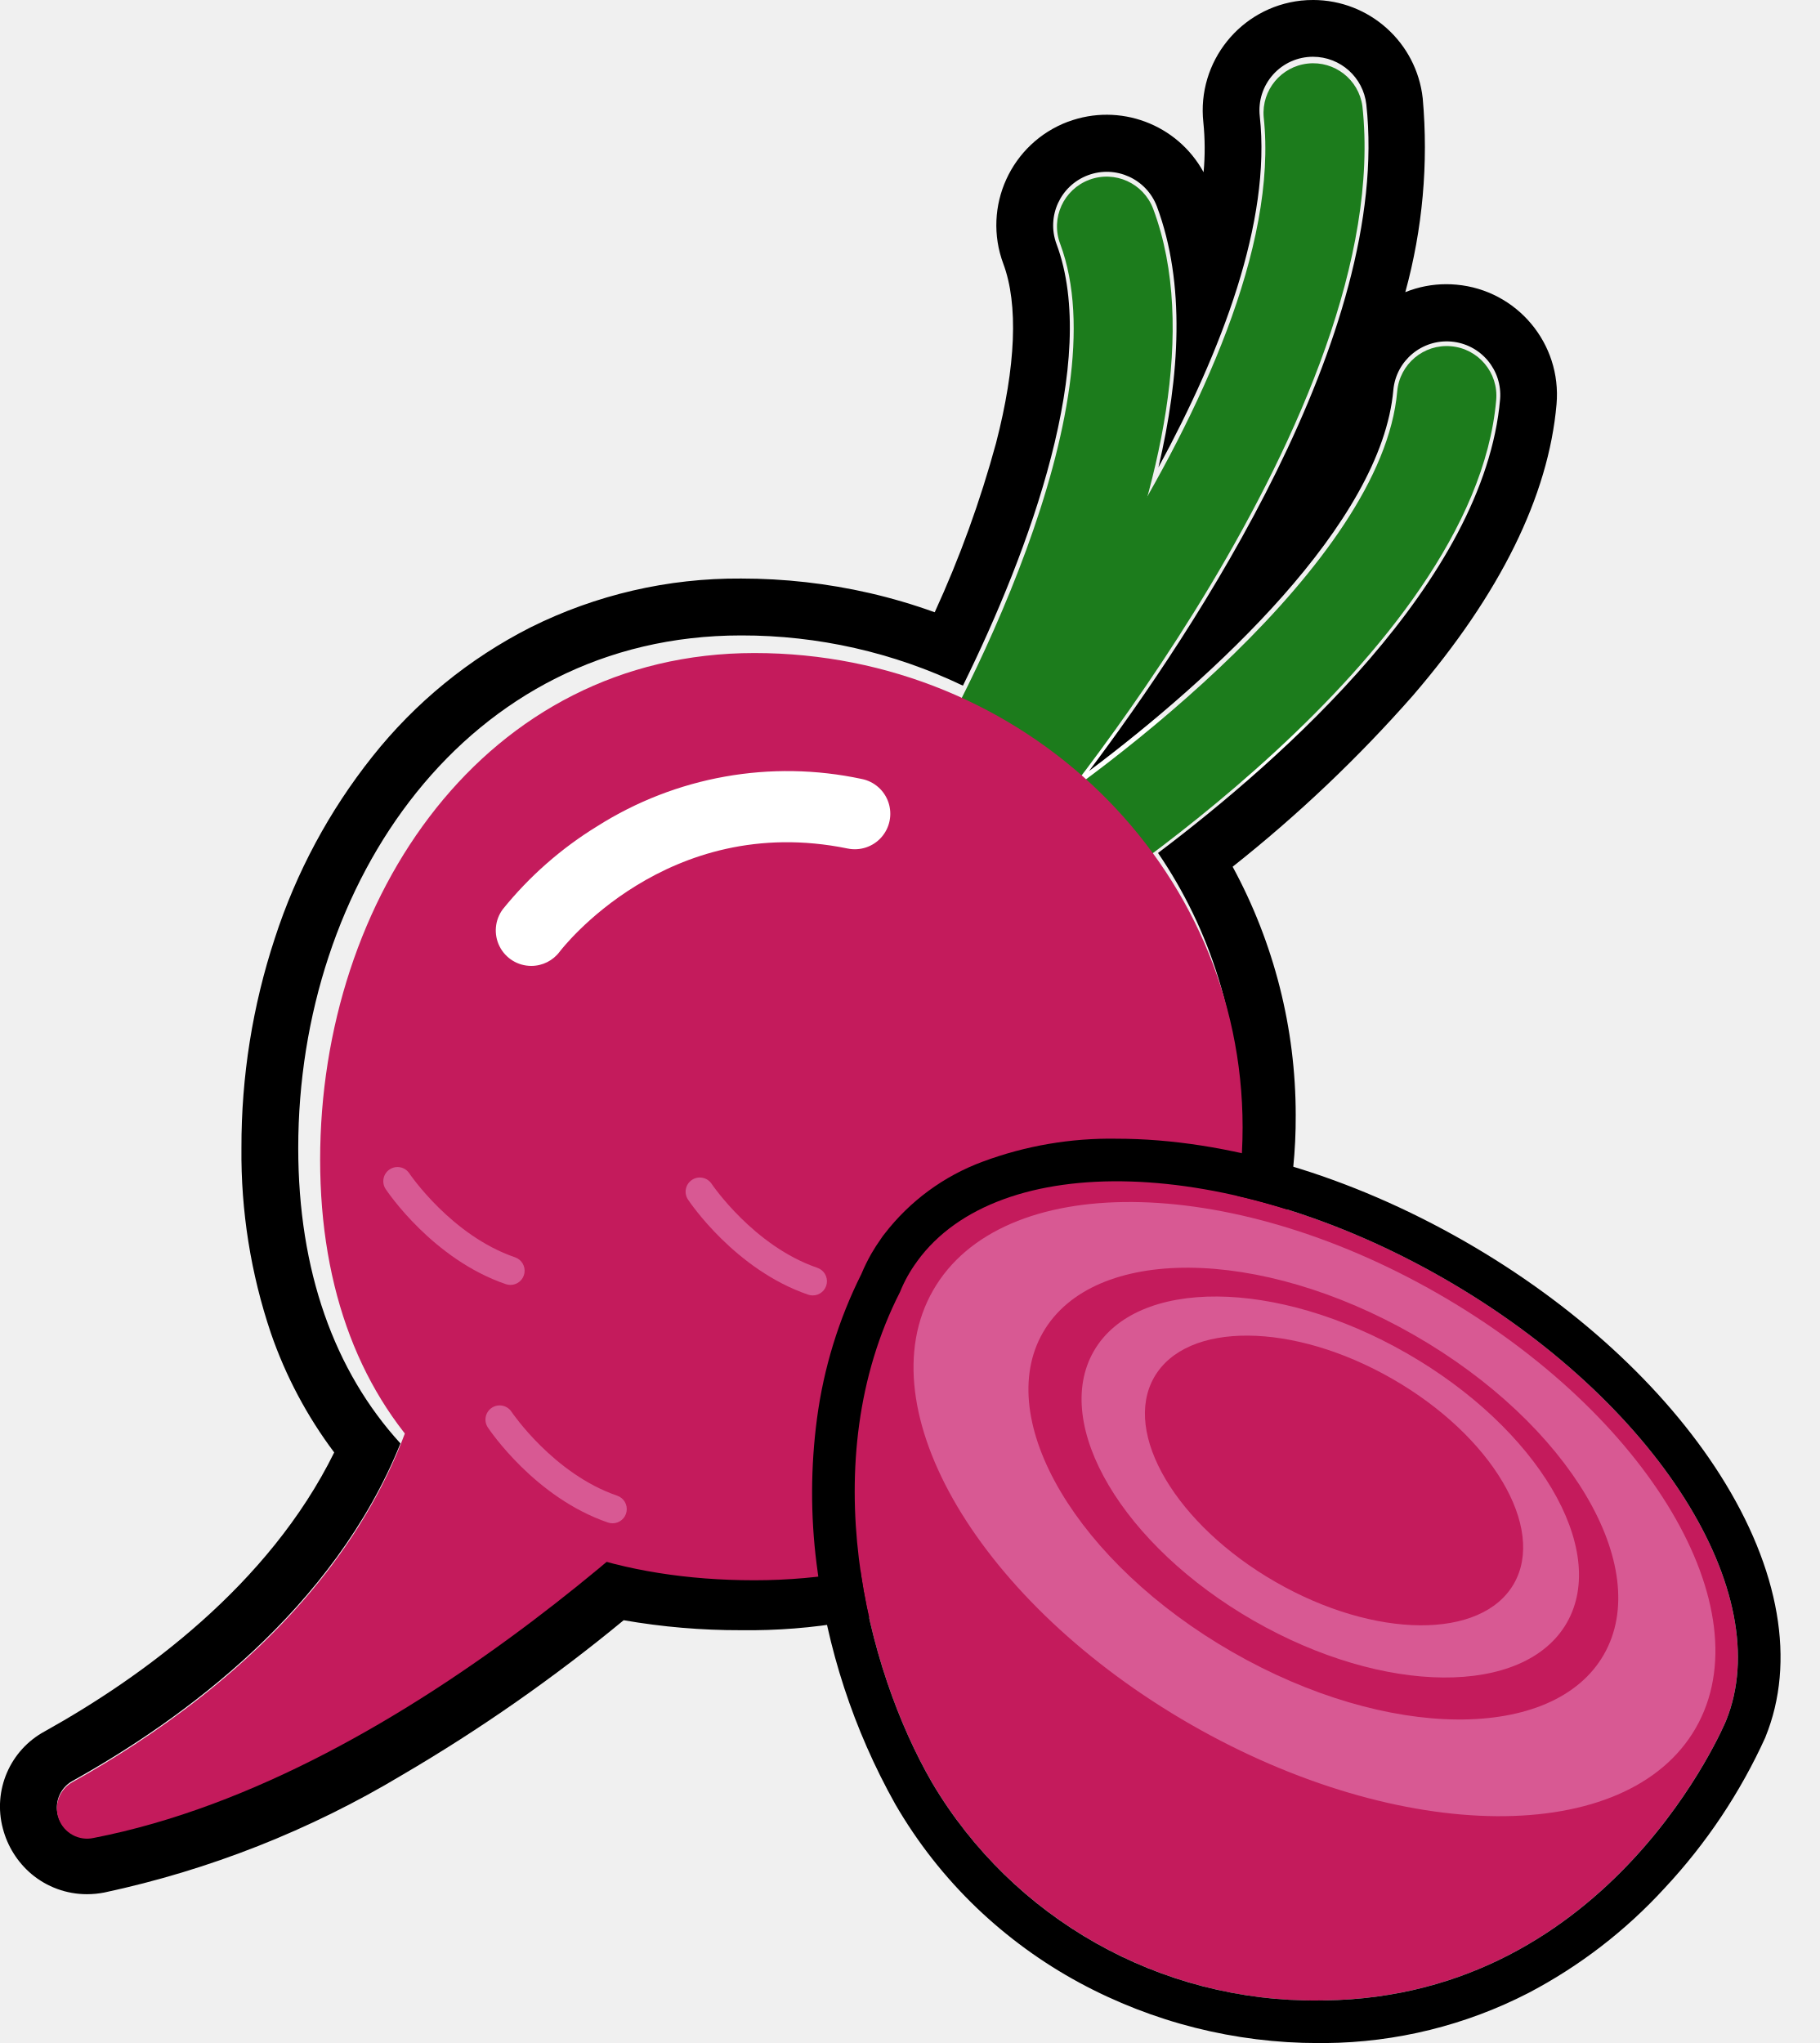
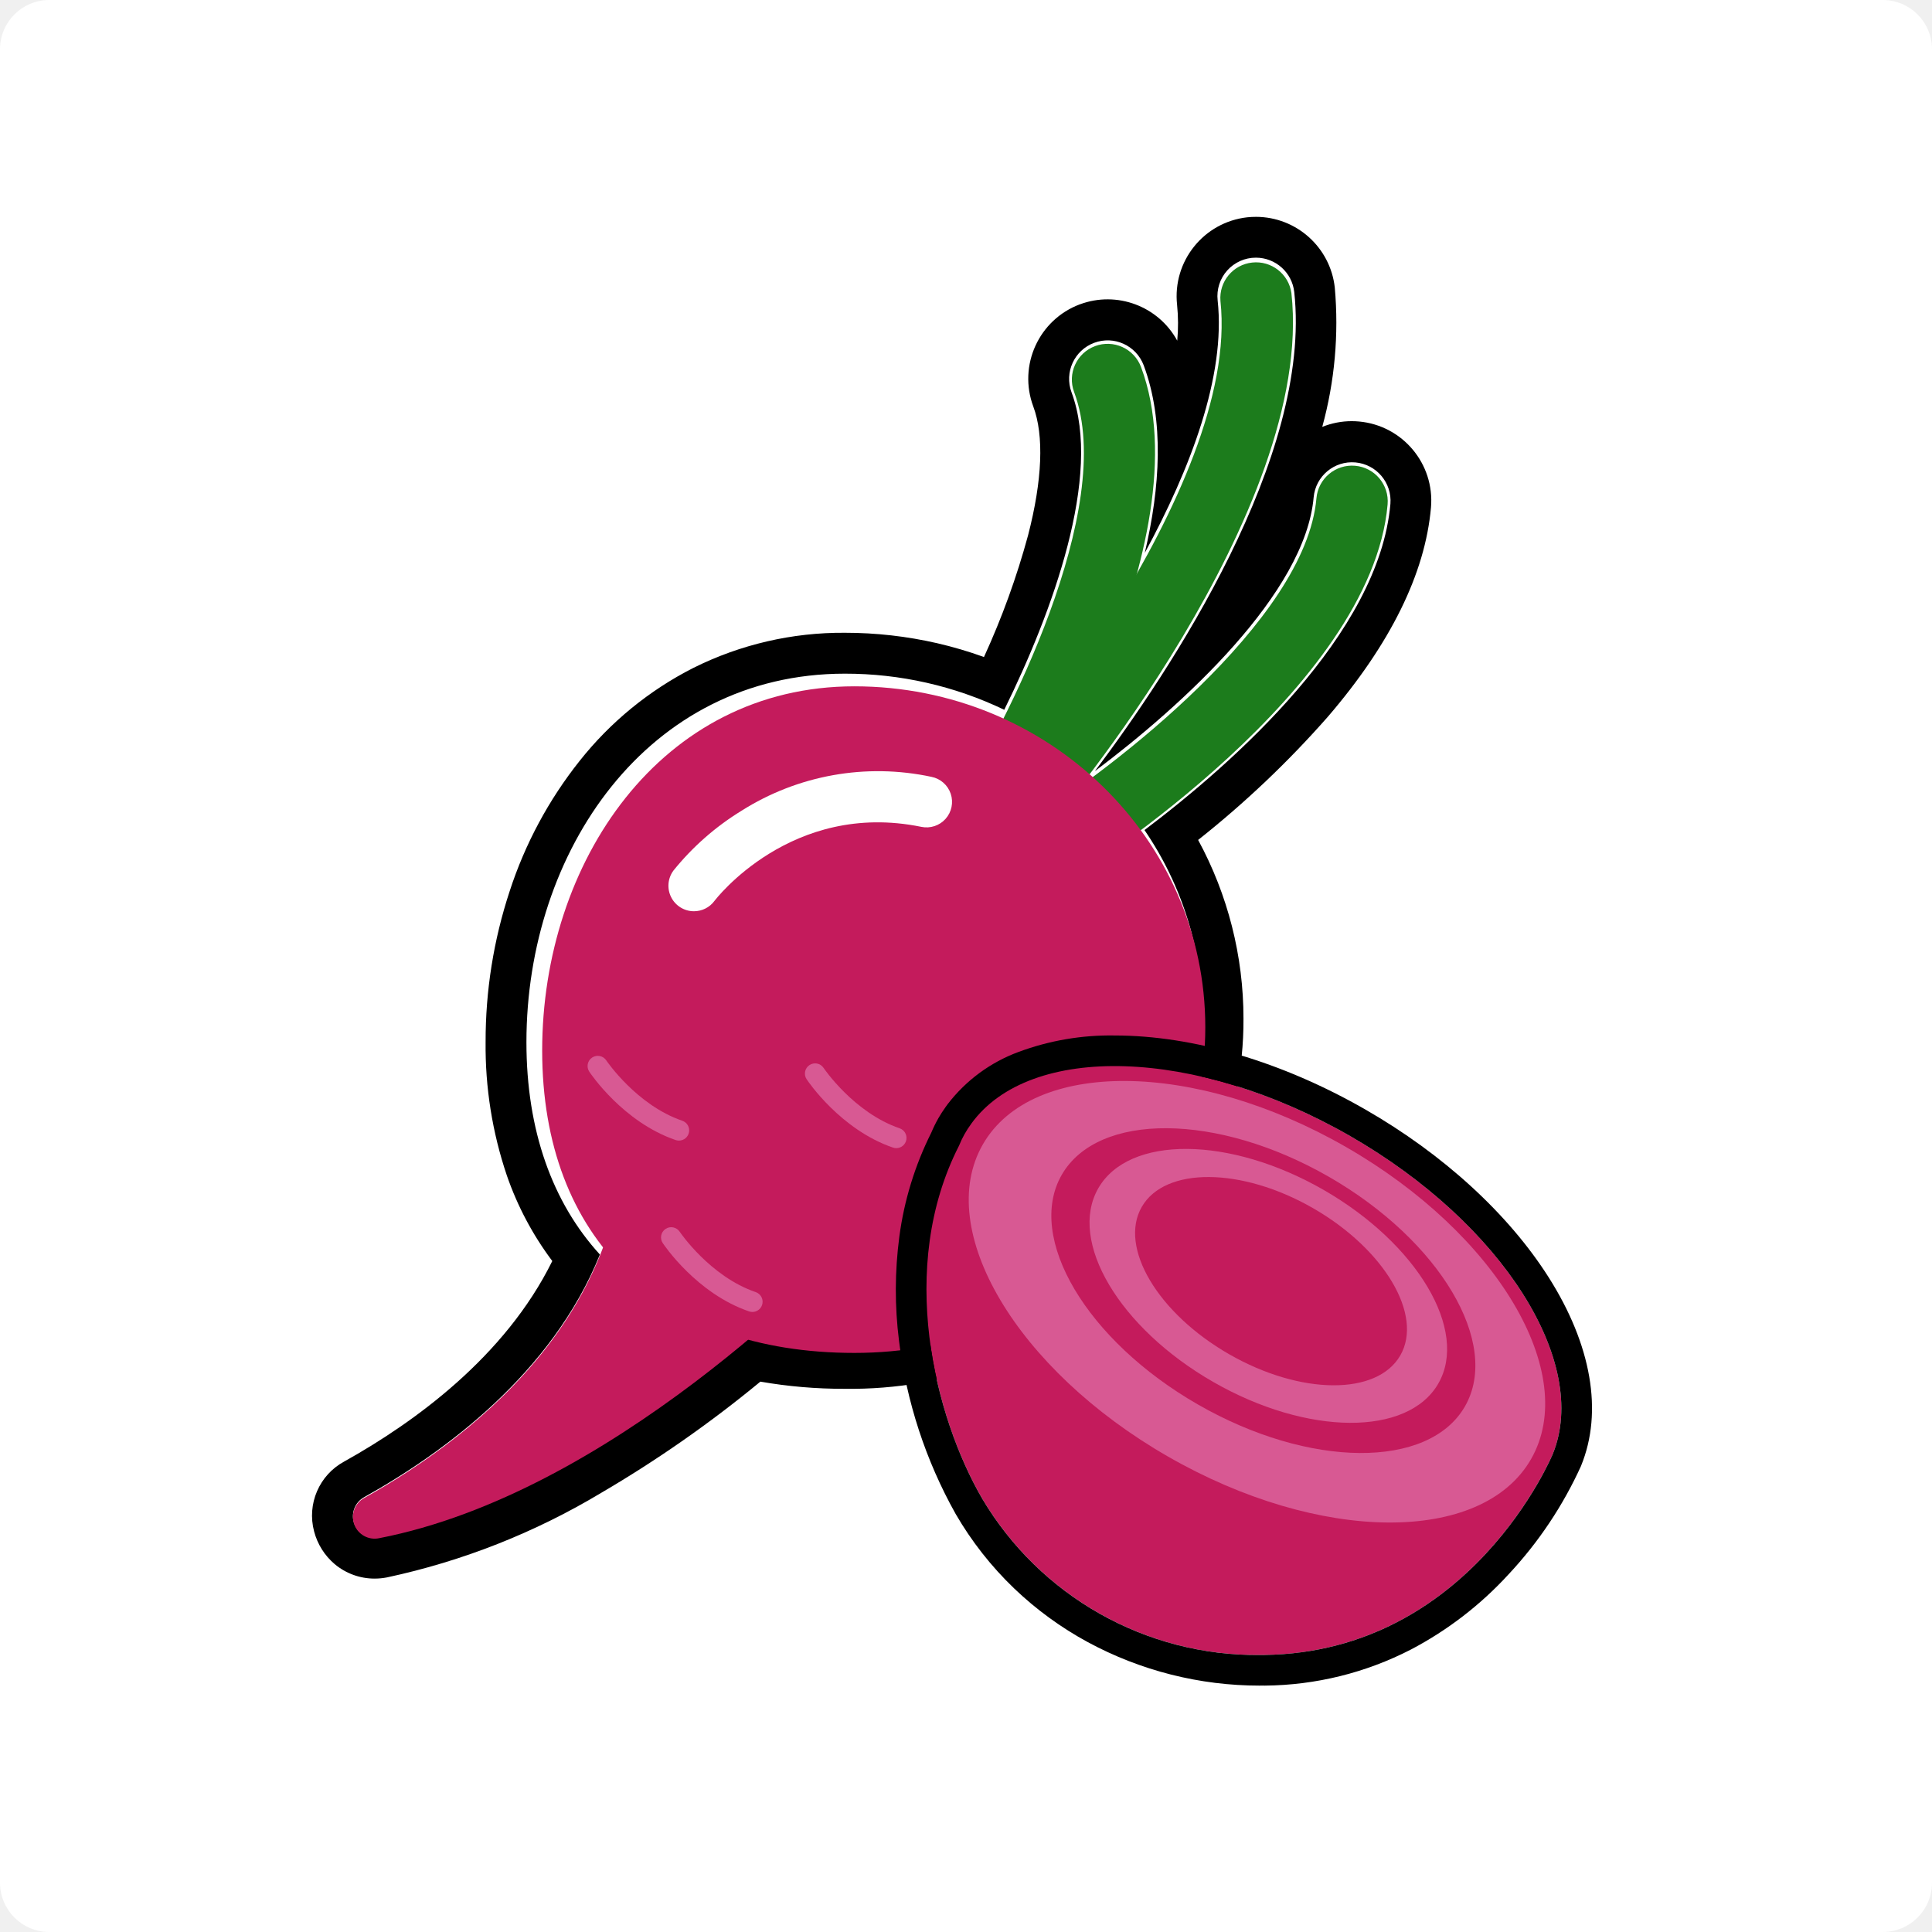
- <svg xmlns="http://www.w3.org/2000/svg" width="132.687" height="149" viewBox="0 0 132.687 149">
-   <g id="Group_1524" data-name="Group 1524" transform="translate(-238.626 -562)">
-     <path id="Path_2621" data-name="Path 2621" d="M299.342,552.052s7.71-10.351,21.1-7.613" transform="translate(11.719 72.464)" fill="none" stroke="#fff" stroke-linecap="round" stroke-miterlimit="10" stroke-width="5" />
-     <g id="Group_1144" data-name="Group 1144" transform="translate(-25.759 70.949)">
-       <g id="Group_1143" data-name="Group 1143" transform="translate(264.385 491.051)">
-         <path id="Path_3276" data-name="Path 3276" d="M360.141,495.191a3.9,3.9,0,0,0-3.883,4.332c.842,7.694-2.784,17.125-7.392,25.621,1.568-6.67,1.984-13.437-.113-19.043a3.909,3.909,0,0,0-7.322,2.74c3.16,8.441-1.947,22.327-6.822,32.217a37.259,37.259,0,0,0-16.174-3.664c-20.054,0-32.3,18.058-32.3,37.384,0,8.956,2.635,16.271,7.454,21.546-4.857,12.052-15.757,20.066-23.927,24.621a2.2,2.2,0,0,0,1.544,4.07c14.167-2.753,27.836-12.088,37.555-20.248a43.462,43.462,0,0,0,9.677,1.037c20.054,0,36.31-14.092,36.31-33.418a33.917,33.917,0,0,0-5.91-19.126c9.119-6.887,23.793-19.9,24.947-33.09a3.908,3.908,0,0,0-7.786-.682c-.853,9.741-13.245,21.075-22.192,27.794,7.7-10.249,22.05-31.882,20.222-48.608a3.916,3.916,0,0,0-3.887-3.483m0-4.141a8.057,8.057,0,0,1,8,7.174,39.933,39.933,0,0,1-1.271,14.134,7.977,7.977,0,0,1,2.99-.58c.246,0,.495.012.74.034a8.057,8.057,0,0,1,7.3,8.718c-.586,6.694-4.109,13.842-10.472,21.246a100.875,100.875,0,0,1-13.15,12.487,37.959,37.959,0,0,1,4.6,18.123,36.008,36.008,0,0,1-12,27.028,42.188,42.188,0,0,1-28.452,10.531,49.057,49.057,0,0,1-8.558-.728A123.015,123.015,0,0,1,293.72,620.5a71.2,71.2,0,0,1-21.726,8.576,6.668,6.668,0,0,1-1.266.123,6.294,6.294,0,0,1-4.058-1.48,6.5,6.5,0,0,1-2.075-3.307,6.23,6.23,0,0,1,3.05-7.088c7.128-3.974,16.331-10.643,21.113-20.343a31.668,31.668,0,0,1-4.613-8.688,40.919,40.919,0,0,1-2.152-13.52,48.534,48.534,0,0,1,2.437-15.3,42.21,42.21,0,0,1,7.107-13.236,34.843,34.843,0,0,1,11.532-9.427,33.885,33.885,0,0,1,15.367-3.565,41.816,41.816,0,0,1,9.369,1.06,41.265,41.265,0,0,1,4.747,1.4,79.815,79.815,0,0,0,4.473-12.342c1.45-5.6,1.633-10.126.529-13.076a8.063,8.063,0,0,1,4.718-10.36l.009,0a8.054,8.054,0,0,1,9.879,3.685,18.851,18.851,0,0,0-.017-3.641,8.06,8.06,0,0,1,7.127-8.876h.006A8.092,8.092,0,0,1,360.141,491.051Z" transform="translate(-264.385 -491.051)" />
-         <g id="Group_1142" data-name="Group 1142" transform="translate(4.143 4.508)">
-           <path id="Path_3277" data-name="Path 3277" d="M326.087,554.607a3.624,3.624,0,0,1-3.056-5.565c4.8-7.559,16.276-29.755,11.867-41.536a3.623,3.623,0,0,1,6.787-2.54c6.574,17.567-11.754,46.729-12.537,47.962A3.619,3.619,0,0,1,326.087,554.607Z" transform="translate(-261.727 -494.238)" fill="#1c7c1c" />
-           <path id="Path_3278" data-name="Path 3278" d="M332.1,556.041a3.624,3.624,0,0,1-1.927-6.694c7.584-4.755,27.507-19.841,28.6-32.373a3.623,3.623,0,1,1,7.219.632c-1.635,18.687-30.738,37.108-31.976,37.883A3.606,3.606,0,0,1,332.1,556.041Z" transform="translate(-261.02 -492.936)" fill="#1c7c1c" />
-           <path id="Path_3279" data-name="Path 3279" d="M329.057,553.854a3.624,3.624,0,0,1-2.754-5.976c.252-.3,25.165-29.736,23.088-48.74a3.623,3.623,0,0,1,7.2-.787c2.416,22.112-23.67,52.932-24.782,54.234A3.615,3.615,0,0,1,329.057,553.854Z" transform="translate(-261.377 -495.121)" fill="#1c7c1c" />
-           <path id="Path_3280" data-name="Path 3280" d="M352.842,568.544c0,19.1-15.941,33.035-35.6,33.035s-31.674-11.566-31.674-30.671,12.011-36.954,31.674-36.954S352.842,549.44,352.842,568.544Z" transform="translate(-266.364 -490.835)" fill="#c41b5c" />
-           <path id="Path_3281" data-name="Path 3281" d="M271.063,617.422a2.2,2.2,0,0,1-1.544-4.069c11.651-6.5,28.871-20.013,26.169-42.267-3.595-29.606,20.718,3.579,26.027,11.117a2.195,2.195,0,0,1-.183,2.764C316.265,590.63,294.325,612.9,271.063,617.422Z" transform="translate(-268.387 -487.883)" fill="#c41b5c" />
+ <svg xmlns="http://www.w3.org/2000/svg" width="196" height="196" viewBox="0 0 196 196">
+   <g id="Group_1979" data-name="Group 1979" transform="translate(-545 -166)">
+     <g id="Group_1956" data-name="Group 1956">
+       <g id="Group_1829" data-name="Group 1829" transform="translate(12579 3499)">
+         <g id="Group_1858" data-name="Group 1858" transform="translate(-12595 -3402)">
+           <rect id="Rectangle_1255" data-name="Rectangle 1255" width="196" height="196" rx="5" transform="translate(561 69)" fill="#fff" />
        </g>
      </g>
-       <path id="Path_3282" data-name="Path 3282" d="M299.428,555.68a2.588,2.588,0,0,1-2.074-4.134,26.965,26.965,0,0,1,6.886-6.053,25.893,25.893,0,0,1,19.292-3.447,2.588,2.588,0,1,1-1.037,5.071c-13.2-2.7-20.913,7.418-20.99,7.52A2.584,2.584,0,0,1,299.428,555.68Z" transform="translate(3.7 5.817)" fill="#fff" />
-       <path id="Path_3283" data-name="Path 3283" d="M383.986,607.768c3.775-9.269-5.048-23.346-20.571-32.258-15.68-9-32.465-9.45-38.413-1.264l0,0-.017.029a9.969,9.969,0,0,0-1.235,2.214c-6.322,12.383-2.469,27.5,2.342,35.8a32.425,32.425,0,0,0,28.645,15.871C375.7,627.864,383.986,607.768,383.986,607.768Z" transform="translate(6.273 8.784)" fill="#c41b5c" />
-       <path id="Path_3283_-_Outline" data-name="Path 3283 - Outline" d="M354.367,628.266q.236,0,.471,0c20.972-.294,29.253-20.39,29.253-20.39,3.775-9.269-5.048-23.346-20.571-32.258-15.68-9-32.465-9.45-38.413-1.264l0,0-.017.029a9.972,9.972,0,0,0-1.235,2.214c-6.322,12.383-2.469,27.5,2.342,35.8a32.4,32.4,0,0,0,28.174,15.874m0,3.106v0a36.65,36.65,0,0,1-17.442-4.406,34.853,34.853,0,0,1-7.484-5.455,34.257,34.257,0,0,1-5.937-7.561,47.76,47.76,0,0,1-5.742-17.551,41.2,41.2,0,0,1,.033-10.579,33.341,33.341,0,0,1,3.237-10.538,13.809,13.809,0,0,1,.731-1.488c.208-.362.448-.733.731-1.132a3.1,3.1,0,0,1,.22-.3,16.07,16.07,0,0,1,7.171-5.275,26.7,26.7,0,0,1,9.757-1.671c7.964,0,16.993,2.666,25.423,7.506,7.909,4.541,14.514,10.587,18.6,17.025,4.352,6.86,5.525,13.642,3.3,19.1l0,.012a40.815,40.815,0,0,1-7.356,11.013,36.291,36.291,0,0,1-9.924,7.643,32.943,32.943,0,0,1-14.8,3.656C354.711,631.371,354.539,631.372,354.37,631.372Z" transform="translate(6.168 8.679)" />
-       <ellipse id="Ellipse_587" data-name="Ellipse 587" cx="18.113" cy="32.064" rx="18.113" ry="32.064" transform="translate(323.421 600.855) rotate(-60.137)" fill="#d85993" />
-       <ellipse id="Ellipse_588" data-name="Ellipse 588" cx="13.324" cy="23.585" rx="13.324" ry="23.585" transform="translate(333.807 599.794) rotate(-60.137)" fill="#c41b5c" />
-       <ellipse id="Ellipse_589" data-name="Ellipse 589" cx="11.236" cy="19.89" rx="11.236" ry="19.89" transform="translate(338.556 599.342) rotate(-60.137)" fill="#d85993" />
-       <ellipse id="Ellipse_590" data-name="Ellipse 590" cx="8.544" cy="15.124" rx="8.544" ry="15.124" transform="translate(344.304 598.903) rotate(-60.137)" fill="#c41b5c" />
-       <path id="Path_3284" data-name="Path 3284" d="M298.883,576.014a1.033,1.033,0,0,1-.335-.056c-5.319-1.82-8.623-6.726-8.761-6.934a1.035,1.035,0,0,1,1.725-1.145c.057.085,3.088,4.54,7.707,6.12a1.035,1.035,0,0,1-.335,2.015Z" transform="translate(2.724 8.749)" fill="#d85993" />
-       <path id="Path_3285" data-name="Path 3285" d="M305.548,591.567a1.035,1.035,0,0,1-.335-.056c-5.319-1.819-8.623-6.726-8.761-6.934a1.035,1.035,0,0,1,1.724-1.146h0c.03.045,3.067,4.534,7.707,6.121a1.035,1.035,0,0,1-.335,2.015Z" transform="translate(3.51 10.581)" fill="#d85993" />
-       <path id="Path_3286" data-name="Path 3286" d="M318.608,576.7a1.033,1.033,0,0,1-.335-.056c-5.318-1.82-8.624-6.727-8.762-6.935a1.035,1.035,0,0,1,1.724-1.146h0c.03.045,3.068,4.534,7.708,6.122a1.035,1.035,0,0,1-.335,2.015Z" transform="translate(5.048 8.829)" fill="#d85993" />
+     </g>
+     <g id="Group_1888" data-name="Group 1888" transform="translate(338.03 -374)">
+       <path id="Path_2621" data-name="Path 2621" d="M299.342,552.052s7.71-10.351,21.1-7.613" transform="translate(11.719 72.464)" fill="none" stroke="#fff" stroke-linecap="round" stroke-miterlimit="10" stroke-width="5" />
+       <g id="Group_1144" data-name="Group 1144" transform="translate(-25.759 70.949)">
+         <g id="Group_1143" data-name="Group 1143" transform="translate(264.385 491.051)">
+           <path id="Path_3276" data-name="Path 3276" d="M360.141,495.191a3.9,3.9,0,0,0-3.883,4.332c.842,7.694-2.784,17.125-7.392,25.621,1.568-6.67,1.984-13.437-.113-19.043a3.909,3.909,0,0,0-7.322,2.74c3.16,8.441-1.947,22.327-6.822,32.217a37.259,37.259,0,0,0-16.174-3.664c-20.054,0-32.3,18.058-32.3,37.384,0,8.956,2.635,16.271,7.454,21.546-4.857,12.052-15.757,20.066-23.927,24.621a2.2,2.2,0,0,0,1.544,4.07c14.167-2.753,27.836-12.088,37.555-20.248a43.462,43.462,0,0,0,9.677,1.037c20.054,0,36.31-14.092,36.31-33.418a33.917,33.917,0,0,0-5.91-19.126c9.119-6.887,23.793-19.9,24.947-33.09a3.908,3.908,0,0,0-7.786-.682c-.853,9.741-13.245,21.075-22.192,27.794,7.7-10.249,22.05-31.882,20.222-48.608a3.916,3.916,0,0,0-3.887-3.483m0-4.141a8.057,8.057,0,0,1,8,7.174,39.933,39.933,0,0,1-1.271,14.134,7.977,7.977,0,0,1,2.99-.58c.246,0,.495.012.74.034a8.057,8.057,0,0,1,7.3,8.718c-.586,6.694-4.109,13.842-10.472,21.246a100.875,100.875,0,0,1-13.15,12.487,37.959,37.959,0,0,1,4.6,18.123,36.008,36.008,0,0,1-12,27.028,42.188,42.188,0,0,1-28.452,10.531,49.057,49.057,0,0,1-8.558-.728A123.015,123.015,0,0,1,293.72,620.5a71.2,71.2,0,0,1-21.726,8.576,6.668,6.668,0,0,1-1.266.123,6.294,6.294,0,0,1-4.058-1.48,6.5,6.5,0,0,1-2.075-3.307,6.23,6.23,0,0,1,3.05-7.088c7.128-3.974,16.331-10.643,21.113-20.343a31.668,31.668,0,0,1-4.613-8.688,40.919,40.919,0,0,1-2.152-13.52,48.534,48.534,0,0,1,2.437-15.3,42.21,42.21,0,0,1,7.107-13.236,34.843,34.843,0,0,1,11.532-9.427,33.885,33.885,0,0,1,15.367-3.565,41.816,41.816,0,0,1,9.369,1.06,41.265,41.265,0,0,1,4.747,1.4,79.815,79.815,0,0,0,4.473-12.342c1.45-5.6,1.633-10.126.529-13.076a8.063,8.063,0,0,1,4.718-10.36l.009,0a8.054,8.054,0,0,1,9.879,3.685,18.851,18.851,0,0,0-.017-3.641,8.06,8.06,0,0,1,7.127-8.876h.006A8.092,8.092,0,0,1,360.141,491.051Z" transform="translate(-264.385 -491.051)" />
+           <g id="Group_1142" data-name="Group 1142" transform="translate(4.143 4.508)">
+             <path id="Path_3277" data-name="Path 3277" d="M326.087,554.607a3.624,3.624,0,0,1-3.056-5.565c4.8-7.559,16.276-29.755,11.867-41.536a3.623,3.623,0,0,1,6.787-2.54c6.574,17.567-11.754,46.729-12.537,47.962A3.619,3.619,0,0,1,326.087,554.607Z" transform="translate(-261.727 -494.238)" fill="#1c7c1c" />
+             <path id="Path_3278" data-name="Path 3278" d="M332.1,556.041a3.624,3.624,0,0,1-1.927-6.694c7.584-4.755,27.507-19.841,28.6-32.373a3.623,3.623,0,1,1,7.219.632c-1.635,18.687-30.738,37.108-31.976,37.883A3.606,3.606,0,0,1,332.1,556.041Z" transform="translate(-261.02 -492.936)" fill="#1c7c1c" />
+             <path id="Path_3279" data-name="Path 3279" d="M329.057,553.854a3.624,3.624,0,0,1-2.754-5.976c.252-.3,25.165-29.736,23.088-48.74a3.623,3.623,0,0,1,7.2-.787c2.416,22.112-23.67,52.932-24.782,54.234A3.615,3.615,0,0,1,329.057,553.854Z" transform="translate(-261.377 -495.121)" fill="#1c7c1c" />
+             <path id="Path_3280" data-name="Path 3280" d="M352.842,568.544c0,19.1-15.941,33.035-35.6,33.035s-31.674-11.566-31.674-30.671,12.011-36.954,31.674-36.954S352.842,549.44,352.842,568.544Z" transform="translate(-266.364 -490.835)" fill="#c41b5c" />
+             <path id="Path_3281" data-name="Path 3281" d="M271.063,617.422a2.2,2.2,0,0,1-1.544-4.069c11.651-6.5,28.871-20.013,26.169-42.267-3.595-29.606,20.718,3.579,26.027,11.117a2.195,2.195,0,0,1-.183,2.764C316.265,590.63,294.325,612.9,271.063,617.422Z" transform="translate(-268.387 -487.883)" fill="#c41b5c" />
+           </g>
+         </g>
+         <path id="Path_3282" data-name="Path 3282" d="M299.428,555.68a2.588,2.588,0,0,1-2.074-4.134,26.965,26.965,0,0,1,6.886-6.053,25.893,25.893,0,0,1,19.292-3.447,2.588,2.588,0,1,1-1.037,5.071c-13.2-2.7-20.913,7.418-20.99,7.52A2.584,2.584,0,0,1,299.428,555.68Z" transform="translate(3.7 5.817)" fill="#fff" />
+         <path id="Path_3283" data-name="Path 3283" d="M383.986,607.768c3.775-9.269-5.048-23.346-20.571-32.258-15.68-9-32.465-9.45-38.413-1.264l0,0-.017.029a9.969,9.969,0,0,0-1.235,2.214c-6.322,12.383-2.469,27.5,2.342,35.8a32.425,32.425,0,0,0,28.645,15.871C375.7,627.864,383.986,607.768,383.986,607.768Z" transform="translate(6.273 8.784)" fill="#c41b5c" />
+         <path id="Path_3283_-_Outline" data-name="Path 3283 - Outline" d="M354.367,628.266q.236,0,.471,0c20.972-.294,29.253-20.39,29.253-20.39,3.775-9.269-5.048-23.346-20.571-32.258-15.68-9-32.465-9.45-38.413-1.264l0,0-.017.029a9.972,9.972,0,0,0-1.235,2.214c-6.322,12.383-2.469,27.5,2.342,35.8a32.4,32.4,0,0,0,28.174,15.874m0,3.106v0a36.65,36.65,0,0,1-17.442-4.406,34.853,34.853,0,0,1-7.484-5.455,34.257,34.257,0,0,1-5.937-7.561,47.76,47.76,0,0,1-5.742-17.551,41.2,41.2,0,0,1,.033-10.579,33.341,33.341,0,0,1,3.237-10.538,13.809,13.809,0,0,1,.731-1.488c.208-.362.448-.733.731-1.132a3.1,3.1,0,0,1,.22-.3,16.07,16.07,0,0,1,7.171-5.275,26.7,26.7,0,0,1,9.757-1.671c7.964,0,16.993,2.666,25.423,7.506,7.909,4.541,14.514,10.587,18.6,17.025,4.352,6.86,5.525,13.642,3.3,19.1l0,.012a40.815,40.815,0,0,1-7.356,11.013,36.291,36.291,0,0,1-9.924,7.643,32.943,32.943,0,0,1-14.8,3.656C354.711,631.371,354.539,631.372,354.37,631.372Z" transform="translate(6.168 8.679)" />
+         <ellipse id="Ellipse_587" data-name="Ellipse 587" cx="18.113" cy="32.064" rx="18.113" ry="32.064" transform="translate(323.421 600.855) rotate(-60.137)" fill="#d85993" />
+         <ellipse id="Ellipse_588" data-name="Ellipse 588" cx="13.324" cy="23.585" rx="13.324" ry="23.585" transform="translate(333.807 599.794) rotate(-60.137)" fill="#c41b5c" />
+         <ellipse id="Ellipse_589" data-name="Ellipse 589" cx="11.236" cy="19.89" rx="11.236" ry="19.89" transform="translate(338.556 599.342) rotate(-60.137)" fill="#d85993" />
+         <ellipse id="Ellipse_590" data-name="Ellipse 590" cx="8.544" cy="15.124" rx="8.544" ry="15.124" transform="translate(344.304 598.903) rotate(-60.137)" fill="#c41b5c" />
+         <path id="Path_3284" data-name="Path 3284" d="M298.883,576.014a1.033,1.033,0,0,1-.335-.056c-5.319-1.82-8.623-6.726-8.761-6.934a1.035,1.035,0,0,1,1.725-1.145c.057.085,3.088,4.54,7.707,6.12a1.035,1.035,0,0,1-.335,2.015Z" transform="translate(2.724 8.749)" fill="#d85993" />
+         <path id="Path_3285" data-name="Path 3285" d="M305.548,591.567a1.035,1.035,0,0,1-.335-.056c-5.319-1.819-8.623-6.726-8.761-6.934a1.035,1.035,0,0,1,1.724-1.146h0c.03.045,3.067,4.534,7.707,6.121a1.035,1.035,0,0,1-.335,2.015Z" transform="translate(3.51 10.581)" fill="#d85993" />
+         <path id="Path_3286" data-name="Path 3286" d="M318.608,576.7a1.033,1.033,0,0,1-.335-.056c-5.318-1.82-8.624-6.727-8.762-6.935a1.035,1.035,0,0,1,1.724-1.146h0c.03.045,3.068,4.534,7.708,6.122a1.035,1.035,0,0,1-.335,2.015Z" transform="translate(5.048 8.829)" fill="#d85993" />
+       </g>
    </g>
  </g>
</svg>
